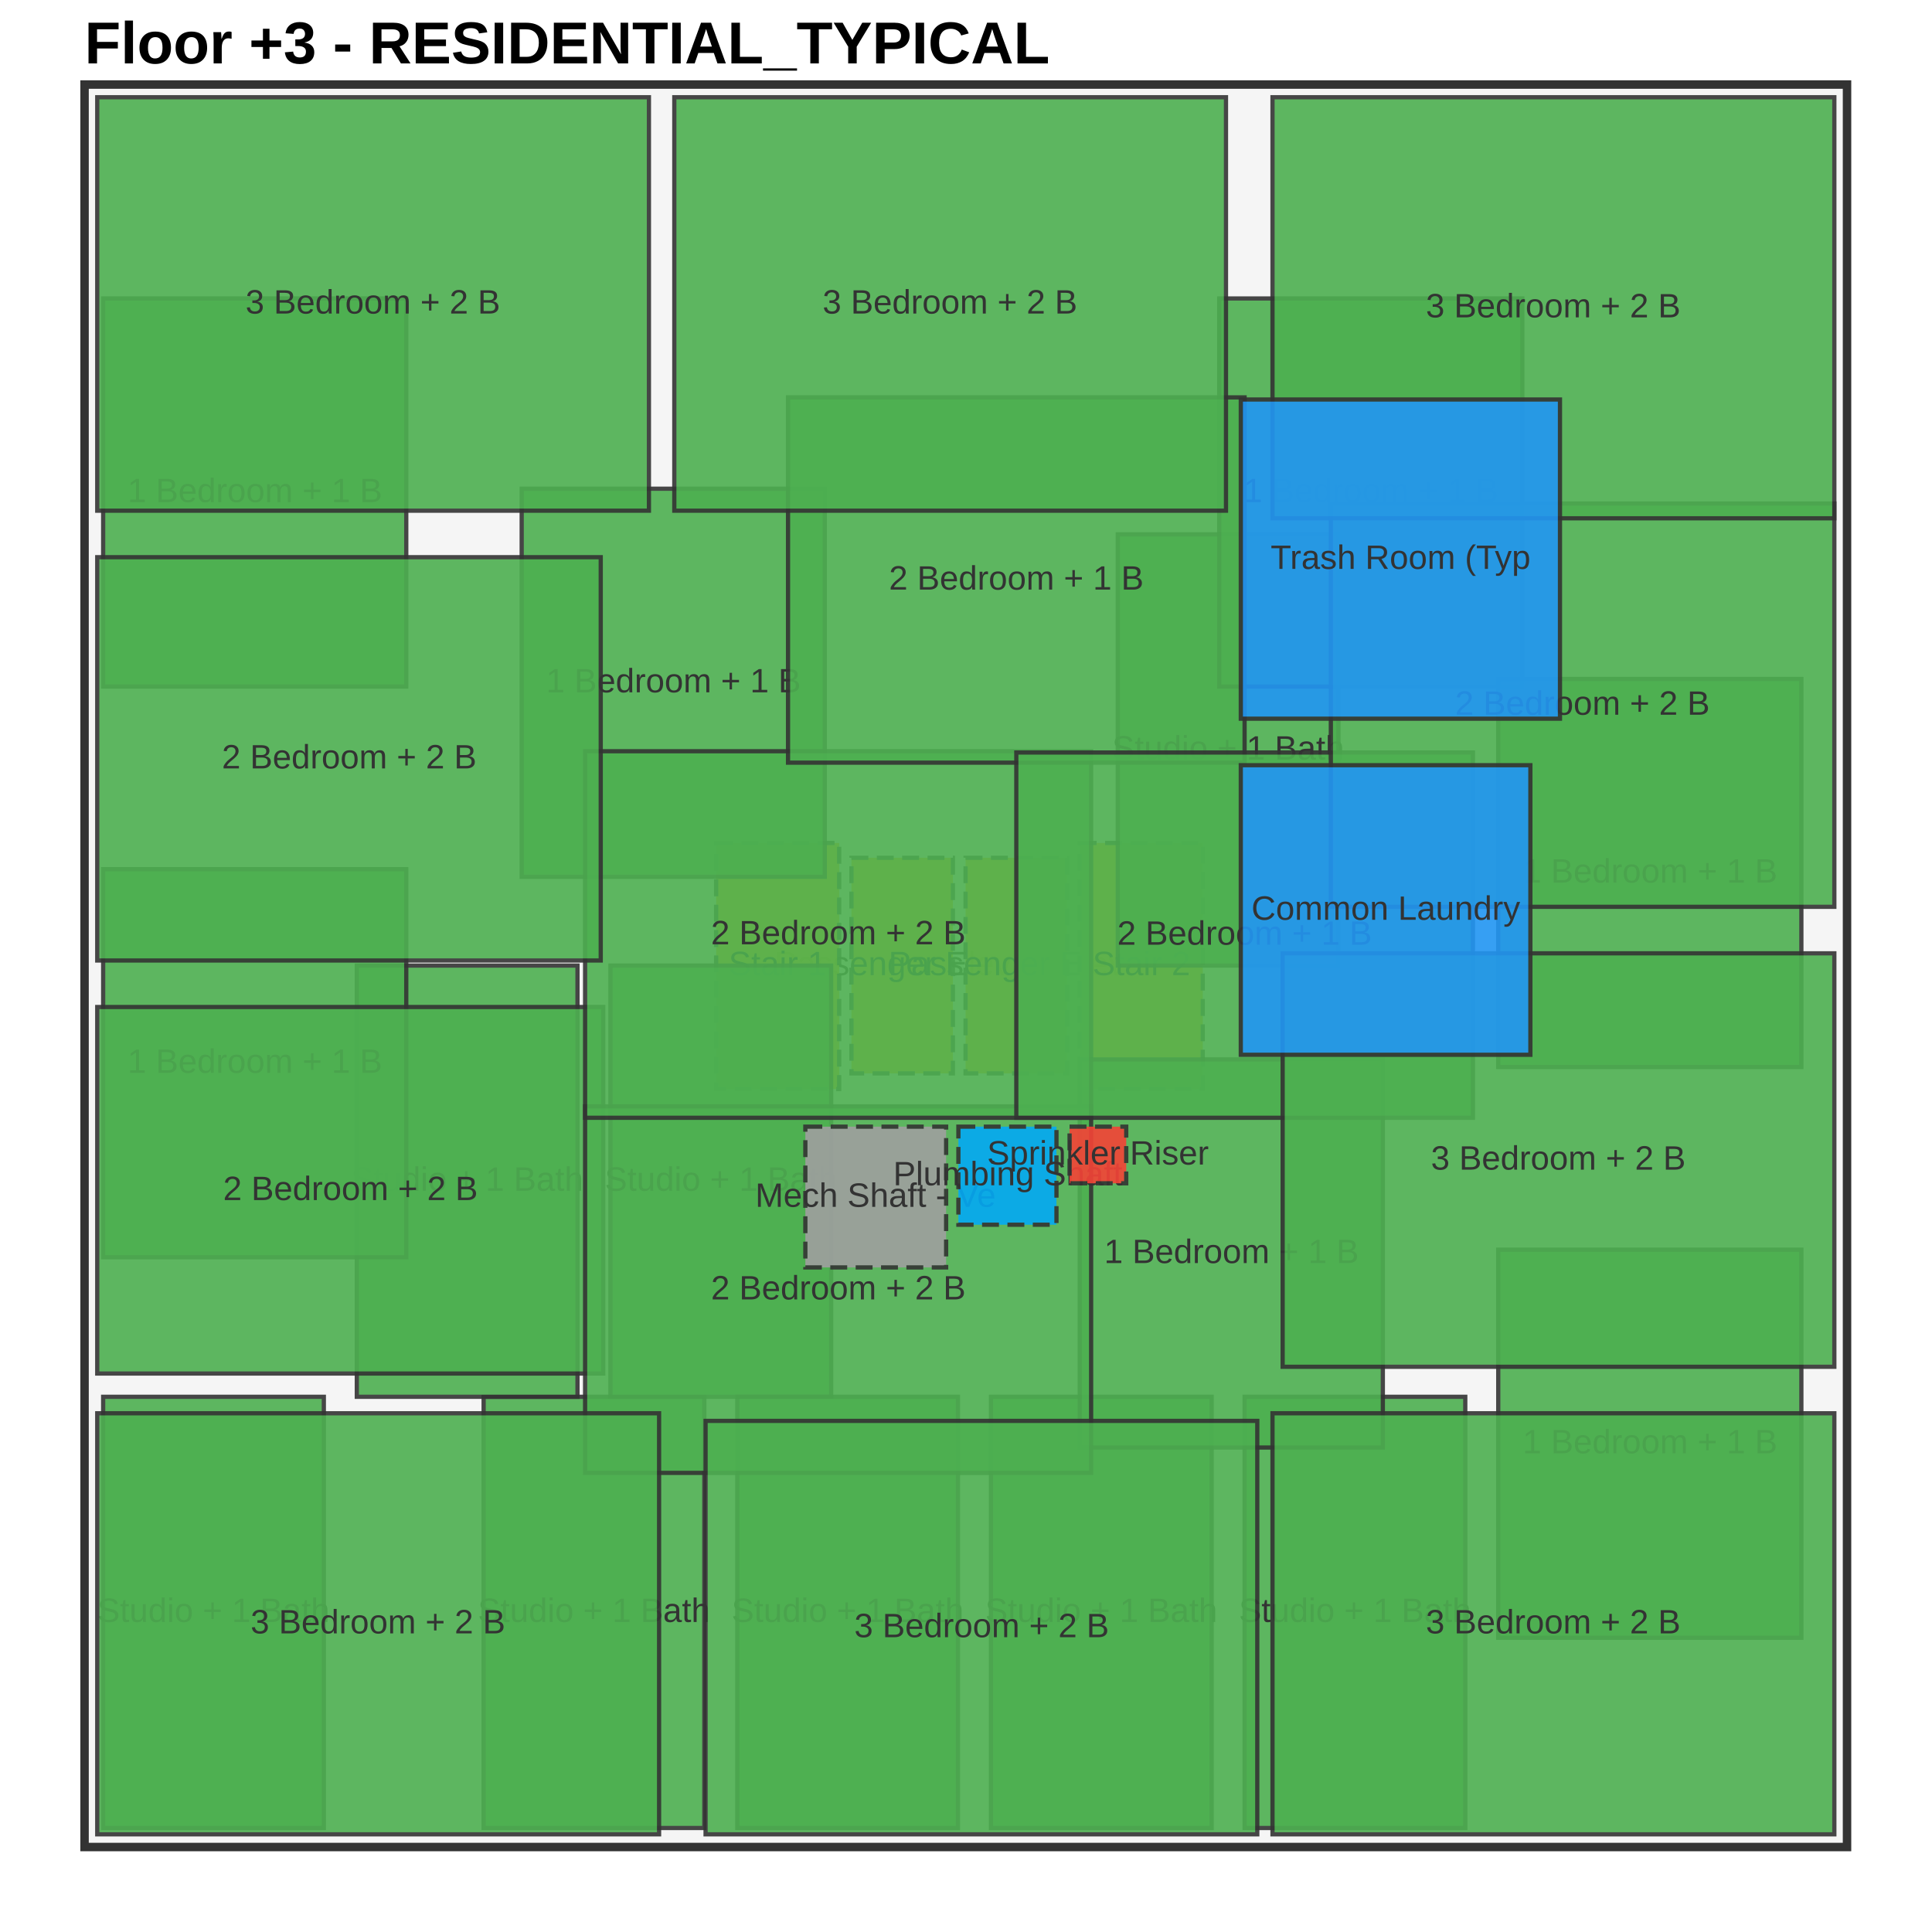
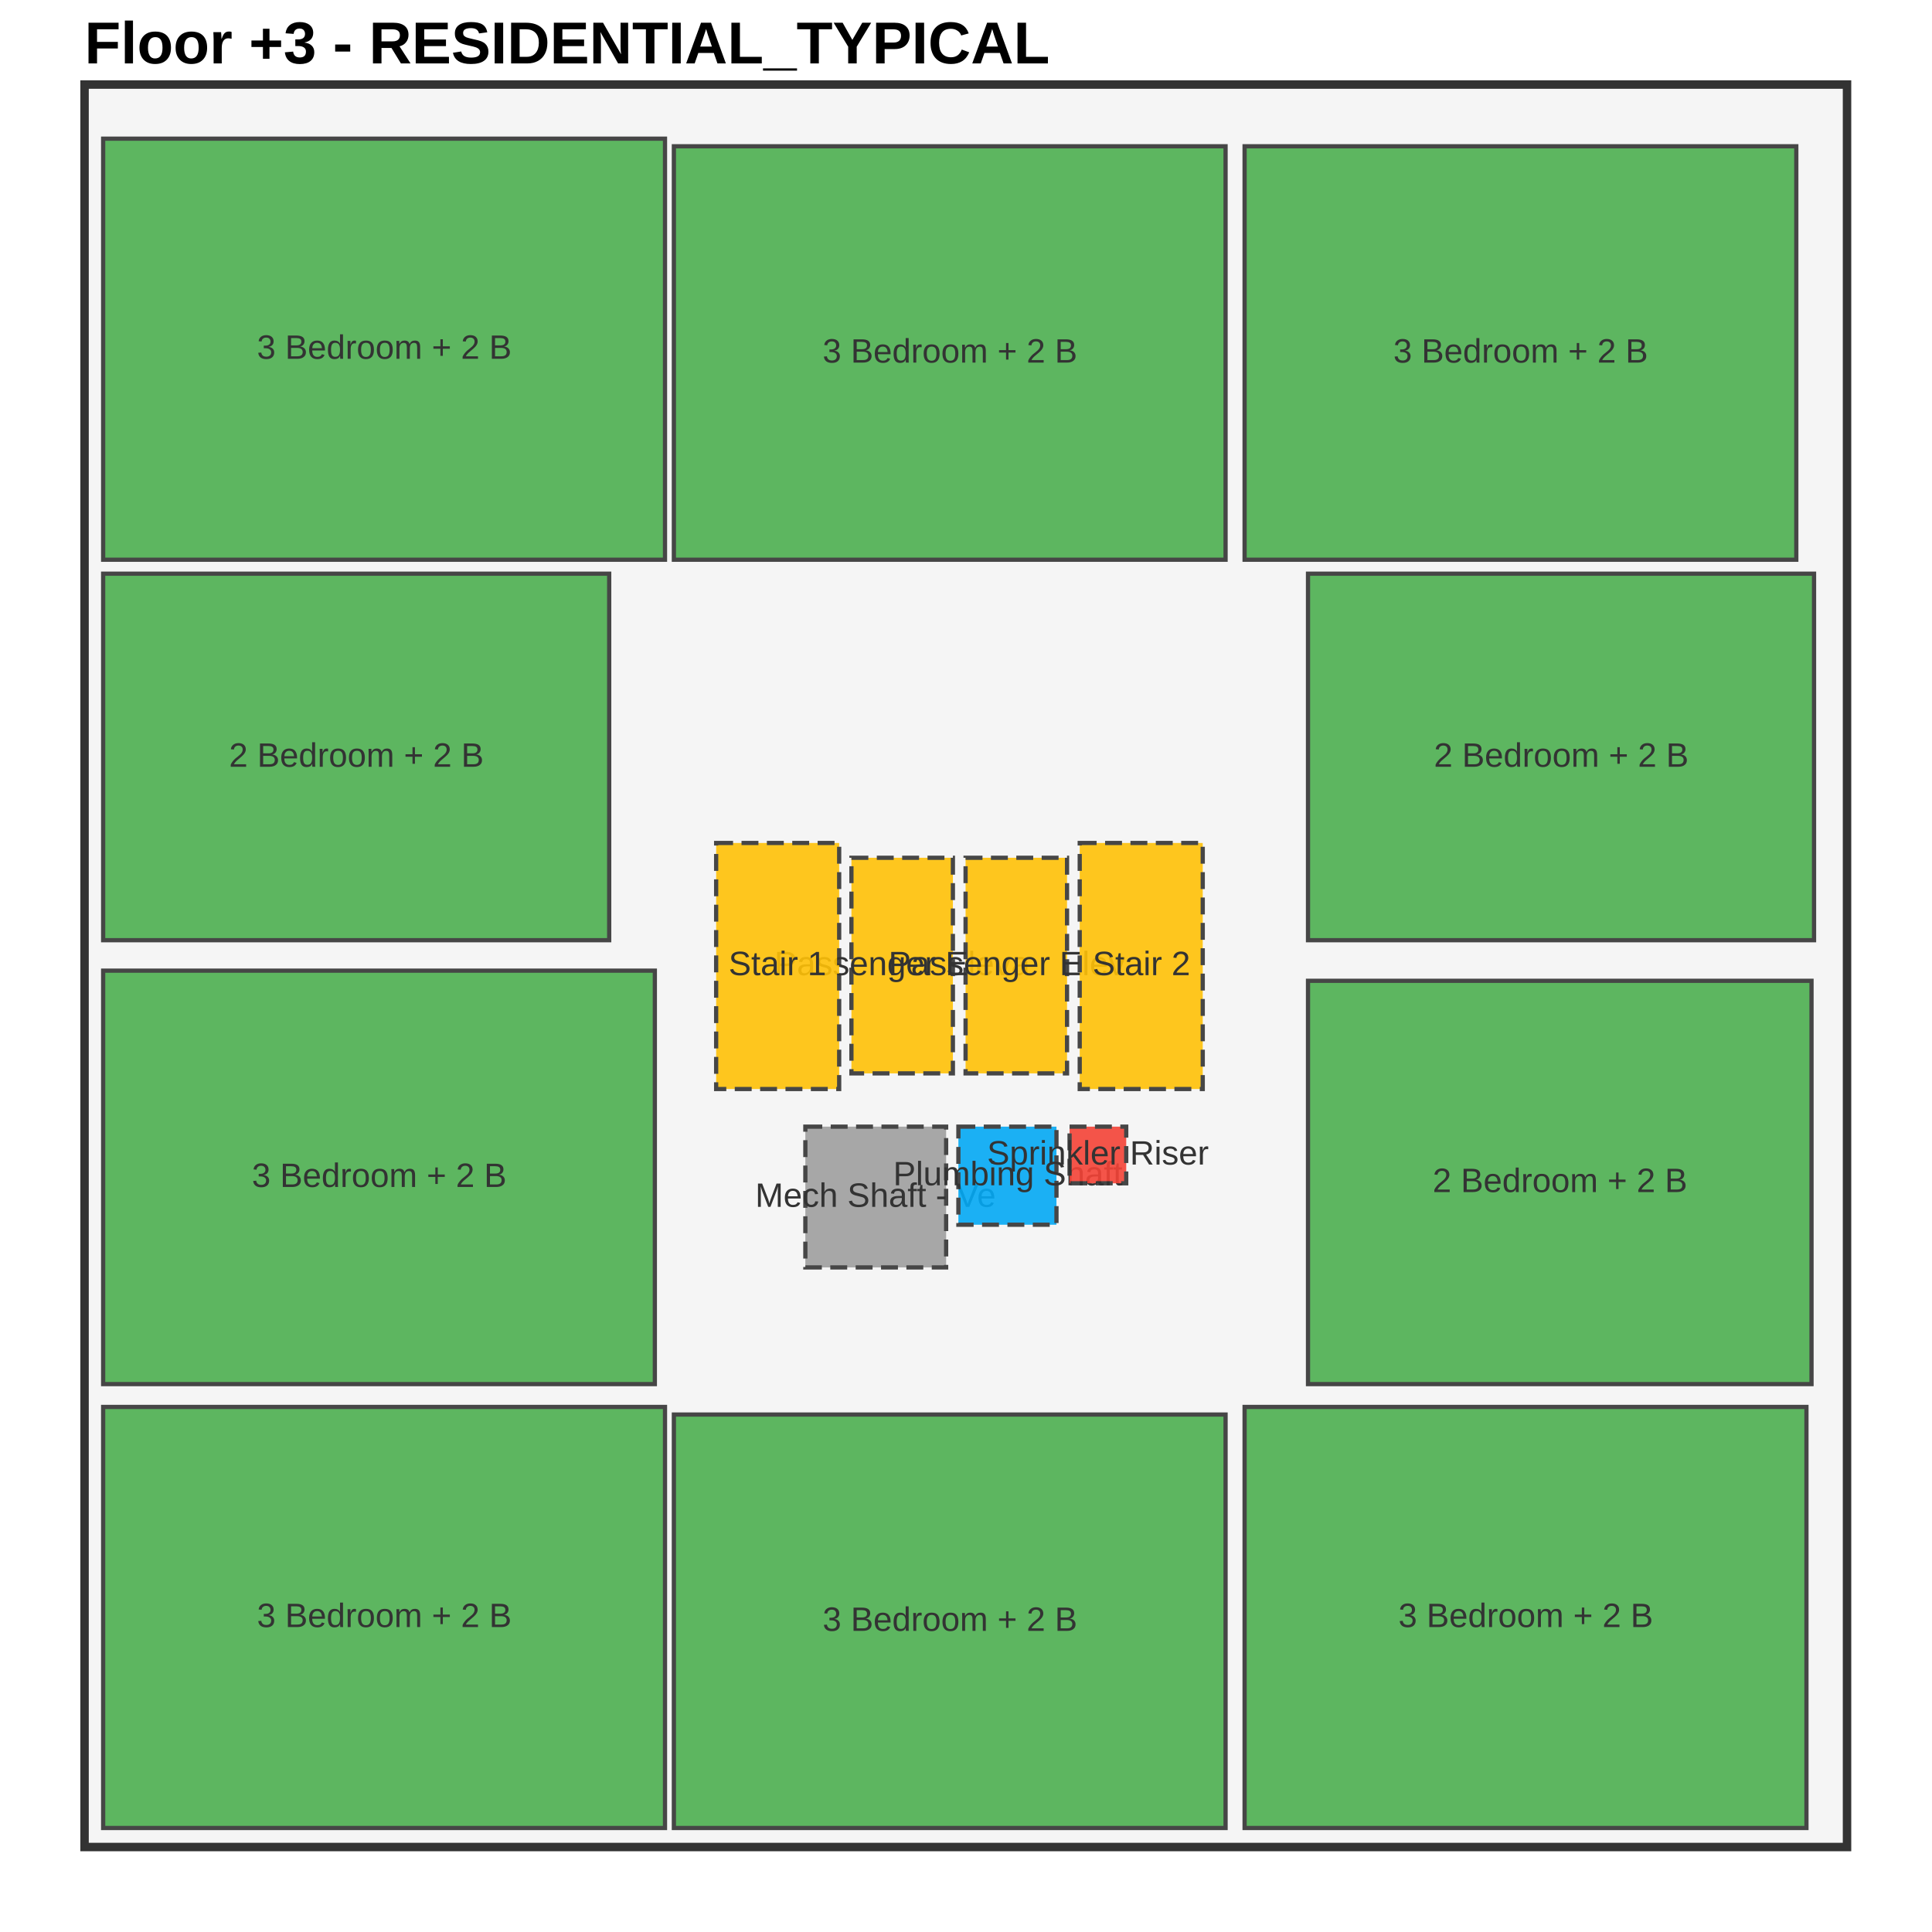
<svg xmlns="http://www.w3.org/2000/svg" viewBox="0 0 457 457">
  <style>
  .floor-boundary { fill: #f5f5f5; stroke: #333; stroke-width: 2; }
  .space { stroke: #333; stroke-width: 1; opacity: 0.9; }
  .space-label { font-family: Arial, sans-serif; font-size: 8px; fill: #333; }
  .vertical { stroke-dasharray: 4,2; }
</style>
  <polygon class="floor-boundary" points="20.0,436.9 436.9,436.9 436.9,20.0 20.0,20.0" />
  <rect class="space vertical" x="201.4" y="202.9" width="24.0" height="51.0" fill="#FFC107" />
  <text class="space-label" x="213.4" y="228.4" text-anchor="middle" dominant-baseline="middle">Passenger Eleva</text>
  <rect class="space vertical" x="228.4" y="202.9" width="24.0" height="51.0" fill="#FFC107" />
  <text class="space-label" x="240.4" y="228.4" text-anchor="middle" dominant-baseline="middle">Passenger Eleva</text>
  <rect class="space vertical" x="169.4" y="199.4" width="29.1" height="58.2" fill="#FFC107" />
  <text class="space-label" x="183.9" y="228.4" text-anchor="middle" dominant-baseline="middle">Stair 1</text>
  <rect class="space vertical" x="255.4" y="199.4" width="29.1" height="58.2" fill="#FFC107" />
  <text class="space-label" x="270.0" y="228.4" text-anchor="middle" dominant-baseline="middle">Stair 2</text>
-   <rect class="space " x="114.4" y="330.4" width="52.2" height="102.0" fill="#4CAF50" />
-   <text class="space-label" x="140.5" y="381.4" text-anchor="middle" dominant-baseline="middle">Studio + 1 Bath</text>
-   <rect class="space " x="24.4" y="330.4" width="52.2" height="102.0" fill="#4CAF50" />
-   <text class="space-label" x="50.5" y="381.4" text-anchor="middle" dominant-baseline="middle">Studio + 1 Bath</text>
-   <rect class="space " x="294.4" y="330.4" width="52.2" height="102.0" fill="#4CAF50" />
-   <text class="space-label" x="320.5" y="381.4" text-anchor="middle" dominant-baseline="middle">Studio + 1 Bath</text>
-   <rect class="space " x="84.4" y="228.4" width="52.2" height="102.0" fill="#4CAF50" />
-   <text class="space-label" x="110.5" y="279.4" text-anchor="middle" dominant-baseline="middle">Studio + 1 Bath</text>
-   <rect class="space " x="144.4" y="228.4" width="52.2" height="102.0" fill="#4CAF50" />
-   <text class="space-label" x="170.5" y="279.4" text-anchor="middle" dominant-baseline="middle">Studio + 1 Bath</text>
-   <rect class="space " x="264.4" y="126.4" width="52.2" height="102.0" fill="#4CAF50" />
-   <text class="space-label" x="290.5" y="177.4" text-anchor="middle" dominant-baseline="middle">Studio + 1 Bath</text>
-   <rect class="space " x="234.4" y="330.4" width="52.2" height="102.0" fill="#4CAF50" />
-   <text class="space-label" x="260.5" y="381.4" text-anchor="middle" dominant-baseline="middle">Studio + 1 Bath</text>
-   <rect class="space " x="174.4" y="330.4" width="52.2" height="102.0" fill="#4CAF50" />
-   <text class="space-label" x="200.5" y="381.4" text-anchor="middle" dominant-baseline="middle">Studio + 1 Bath</text>
-   <rect class="space " x="255.4" y="250.6" width="71.7" height="91.8" fill="#4CAF50" />
-   <text class="space-label" x="291.3" y="296.5" text-anchor="middle" dominant-baseline="middle">1 Bedroom + 1 B</text>
-   <rect class="space " x="123.4" y="115.6" width="71.7" height="91.8" fill="#4CAF50" />
-   <text class="space-label" x="159.3" y="161.5" text-anchor="middle" dominant-baseline="middle">1 Bedroom + 1 B</text>
-   <rect class="space " x="288.4" y="70.6" width="71.7" height="91.8" fill="#4CAF50" />
-   <text class="space-label" x="324.3" y="116.5" text-anchor="middle" dominant-baseline="middle">1 Bedroom + 1 B</text>
-   <rect class="space " x="354.4" y="295.6" width="71.7" height="91.8" fill="#4CAF50" />
-   <text class="space-label" x="390.3" y="341.5" text-anchor="middle" dominant-baseline="middle">1 Bedroom + 1 B</text>
-   <rect class="space " x="24.4" y="70.6" width="71.7" height="91.8" fill="#4CAF50" />
-   <text class="space-label" x="60.3" y="116.5" text-anchor="middle" dominant-baseline="middle">1 Bedroom + 1 B</text>
-   <rect class="space " x="24.4" y="205.6" width="71.7" height="91.8" fill="#4CAF50" />
-   <text class="space-label" x="60.3" y="251.5" text-anchor="middle" dominant-baseline="middle">1 Bedroom + 1 B</text>
-   <rect class="space " x="354.4" y="160.6" width="71.7" height="91.8" fill="#4CAF50" />
-   <text class="space-label" x="390.3" y="206.5" text-anchor="middle" dominant-baseline="middle">1 Bedroom + 1 B</text>
-   <rect class="space " x="23.0" y="238.2" width="119.7" height="86.7" fill="#4CAF50" />
-   <text class="space-label" x="82.9" y="281.6" text-anchor="middle" dominant-baseline="middle">2 Bedroom + 2 B</text>
-   <rect class="space " x="138.4" y="261.7" width="119.7" height="86.7" fill="#4CAF50" />
-   <text class="space-label" x="198.3" y="305.1" text-anchor="middle" dominant-baseline="middle">2 Bedroom + 2 B</text>
-   <rect class="space " x="138.4" y="177.7" width="119.7" height="86.7" fill="#4CAF50" />
-   <text class="space-label" x="198.3" y="221.1" text-anchor="middle" dominant-baseline="middle">2 Bedroom + 2 B</text>
-   <rect class="space " x="186.4" y="94.0" width="108.0" height="86.4" fill="#4CAF50" />
-   <text class="space-label" x="240.4" y="137.2" text-anchor="middle" dominant-baseline="middle">2 Bedroom + 1 B</text>
-   <rect class="space " x="240.4" y="178.0" width="108.0" height="86.4" fill="#4CAF50" />
-   <text class="space-label" x="294.4" y="221.2" text-anchor="middle" dominant-baseline="middle">2 Bedroom + 1 B</text>
-   <rect class="space " x="23.0" y="131.8" width="119.1" height="95.4" fill="#4CAF50" />
-   <text class="space-label" x="82.6" y="179.5" text-anchor="middle" dominant-baseline="middle">2 Bedroom + 2 B</text>
-   <rect class="space " x="314.8" y="119.1" width="119.1" height="95.4" fill="#4CAF50" />
-   <text class="space-label" x="374.3" y="166.8" text-anchor="middle" dominant-baseline="middle">2 Bedroom + 2 B</text>
-   <rect class="space " x="23.0" y="23.0" width="130.5" height="97.8" fill="#4CAF50" />
-   <text class="space-label" x="88.2" y="71.9" text-anchor="middle" dominant-baseline="middle">3 Bedroom + 2 B</text>
-   <rect class="space " x="166.9" y="336.1" width="130.5" height="97.8" fill="#4CAF50" />
-   <text class="space-label" x="232.2" y="385.0" text-anchor="middle" dominant-baseline="middle">3 Bedroom + 2 B</text>
-   <rect class="space " x="303.4" y="225.5" width="130.5" height="97.8" fill="#4CAF50" />
-   <text class="space-label" x="368.6" y="274.4" text-anchor="middle" dominant-baseline="middle">3 Bedroom + 2 B</text>
-   <rect class="space " x="159.5" y="23.0" width="130.5" height="97.8" fill="#4CAF50" />
-   <text class="space-label" x="224.7" y="71.9" text-anchor="middle" dominant-baseline="middle">3 Bedroom + 2 B</text>
-   <rect class="space " x="23.0" y="334.3" width="132.9" height="99.6" fill="#4CAF50" />
-   <text class="space-label" x="89.4" y="384.1" text-anchor="middle" dominant-baseline="middle">3 Bedroom + 2 B</text>
-   <rect class="space " x="301.0" y="334.3" width="132.9" height="99.6" fill="#4CAF50" />
-   <text class="space-label" x="367.4" y="384.1" text-anchor="middle" dominant-baseline="middle">3 Bedroom + 2 B</text>
-   <rect class="space " x="301.0" y="23.0" width="132.9" height="99.6" fill="#4CAF50" />
-   <text class="space-label" x="367.4" y="72.8" text-anchor="middle" dominant-baseline="middle">3 Bedroom + 2 B</text>
-   <rect class="space " x="293.5" y="181.0" width="68.5" height="68.5" fill="#2196F3" />
-   <text class="space-label" x="327.8" y="215.3" text-anchor="middle" dominant-baseline="middle">Common Laundry </text>
-   <rect class="space " x="293.5" y="94.5" width="75.5" height="75.5" fill="#2196F3" />
-   <text class="space-label" x="331.3" y="132.3" text-anchor="middle" dominant-baseline="middle">Trash Room (Typ</text>
+   <rect class="space " x="24.4" y="135.7" width="119.7" height="86.7" fill="#4CAF50" />
+   <text class="space-label" x="84.3" y="179.1" text-anchor="middle" dominant-baseline="middle">2 Bedroom + 2 B</text>
+   <rect class="space " x="309.4" y="135.7" width="119.7" height="86.7" fill="#4CAF50" />
+   <text class="space-label" x="369.3" y="179.1" text-anchor="middle" dominant-baseline="middle">2 Bedroom + 2 B</text>
+   <rect class="space " x="309.4" y="232.0" width="119.1" height="95.4" fill="#4CAF50" />
+   <text class="space-label" x="369.0" y="279.7" text-anchor="middle" dominant-baseline="middle">2 Bedroom + 2 B</text>
+   <rect class="space " x="294.4" y="34.6" width="130.5" height="97.8" fill="#4CAF50" />
+   <text class="space-label" x="359.7" y="83.5" text-anchor="middle" dominant-baseline="middle">3 Bedroom + 2 B</text>
+   <rect class="space " x="159.4" y="334.6" width="130.5" height="97.8" fill="#4CAF50" />
+   <text class="space-label" x="224.7" y="383.5" text-anchor="middle" dominant-baseline="middle">3 Bedroom + 2 B</text>
+   <rect class="space " x="24.4" y="229.6" width="130.5" height="97.8" fill="#4CAF50" />
+   <text class="space-label" x="89.7" y="278.5" text-anchor="middle" dominant-baseline="middle">3 Bedroom + 2 B</text>
+   <rect class="space " x="159.4" y="34.6" width="130.5" height="97.8" fill="#4CAF50" />
+   <text class="space-label" x="224.7" y="83.5" text-anchor="middle" dominant-baseline="middle">3 Bedroom + 2 B</text>
+   <rect class="space " x="24.4" y="332.8" width="132.9" height="99.6" fill="#4CAF50" />
+   <text class="space-label" x="90.9" y="382.6" text-anchor="middle" dominant-baseline="middle">3 Bedroom + 2 B</text>
+   <rect class="space " x="294.4" y="332.8" width="132.9" height="99.6" fill="#4CAF50" />
+   <text class="space-label" x="360.9" y="382.6" text-anchor="middle" dominant-baseline="middle">3 Bedroom + 2 B</text>
+   <rect class="space " x="24.4" y="32.8" width="132.9" height="99.6" fill="#4CAF50" />
+   <text class="space-label" x="90.9" y="82.6" text-anchor="middle" dominant-baseline="middle">3 Bedroom + 2 B</text>
  <rect class="space vertical" x="190.5" y="266.5" width="33.3" height="33.3" fill="#9E9E9E" />
  <text class="space-label" x="207.1" y="283.2" text-anchor="middle" dominant-baseline="middle">Mech Shaft - Ve</text>
  <rect class="space vertical" x="226.7" y="266.5" width="23.2" height="23.2" fill="#03A9F4" />
  <text class="space-label" x="238.4" y="278.1" text-anchor="middle" dominant-baseline="middle">Plumbing Shaft</text>
  <rect class="space vertical" x="253.0" y="266.5" width="13.4" height="13.4" fill="#F44336" />
  <text class="space-label" x="259.7" y="273.2" text-anchor="middle" dominant-baseline="middle">Sprinkler Riser</text>
  <text x="20" y="15" font-family="Arial" font-size="14" font-weight="bold">Floor +3 - RESIDENTIAL_TYPICAL</text>
</svg>
